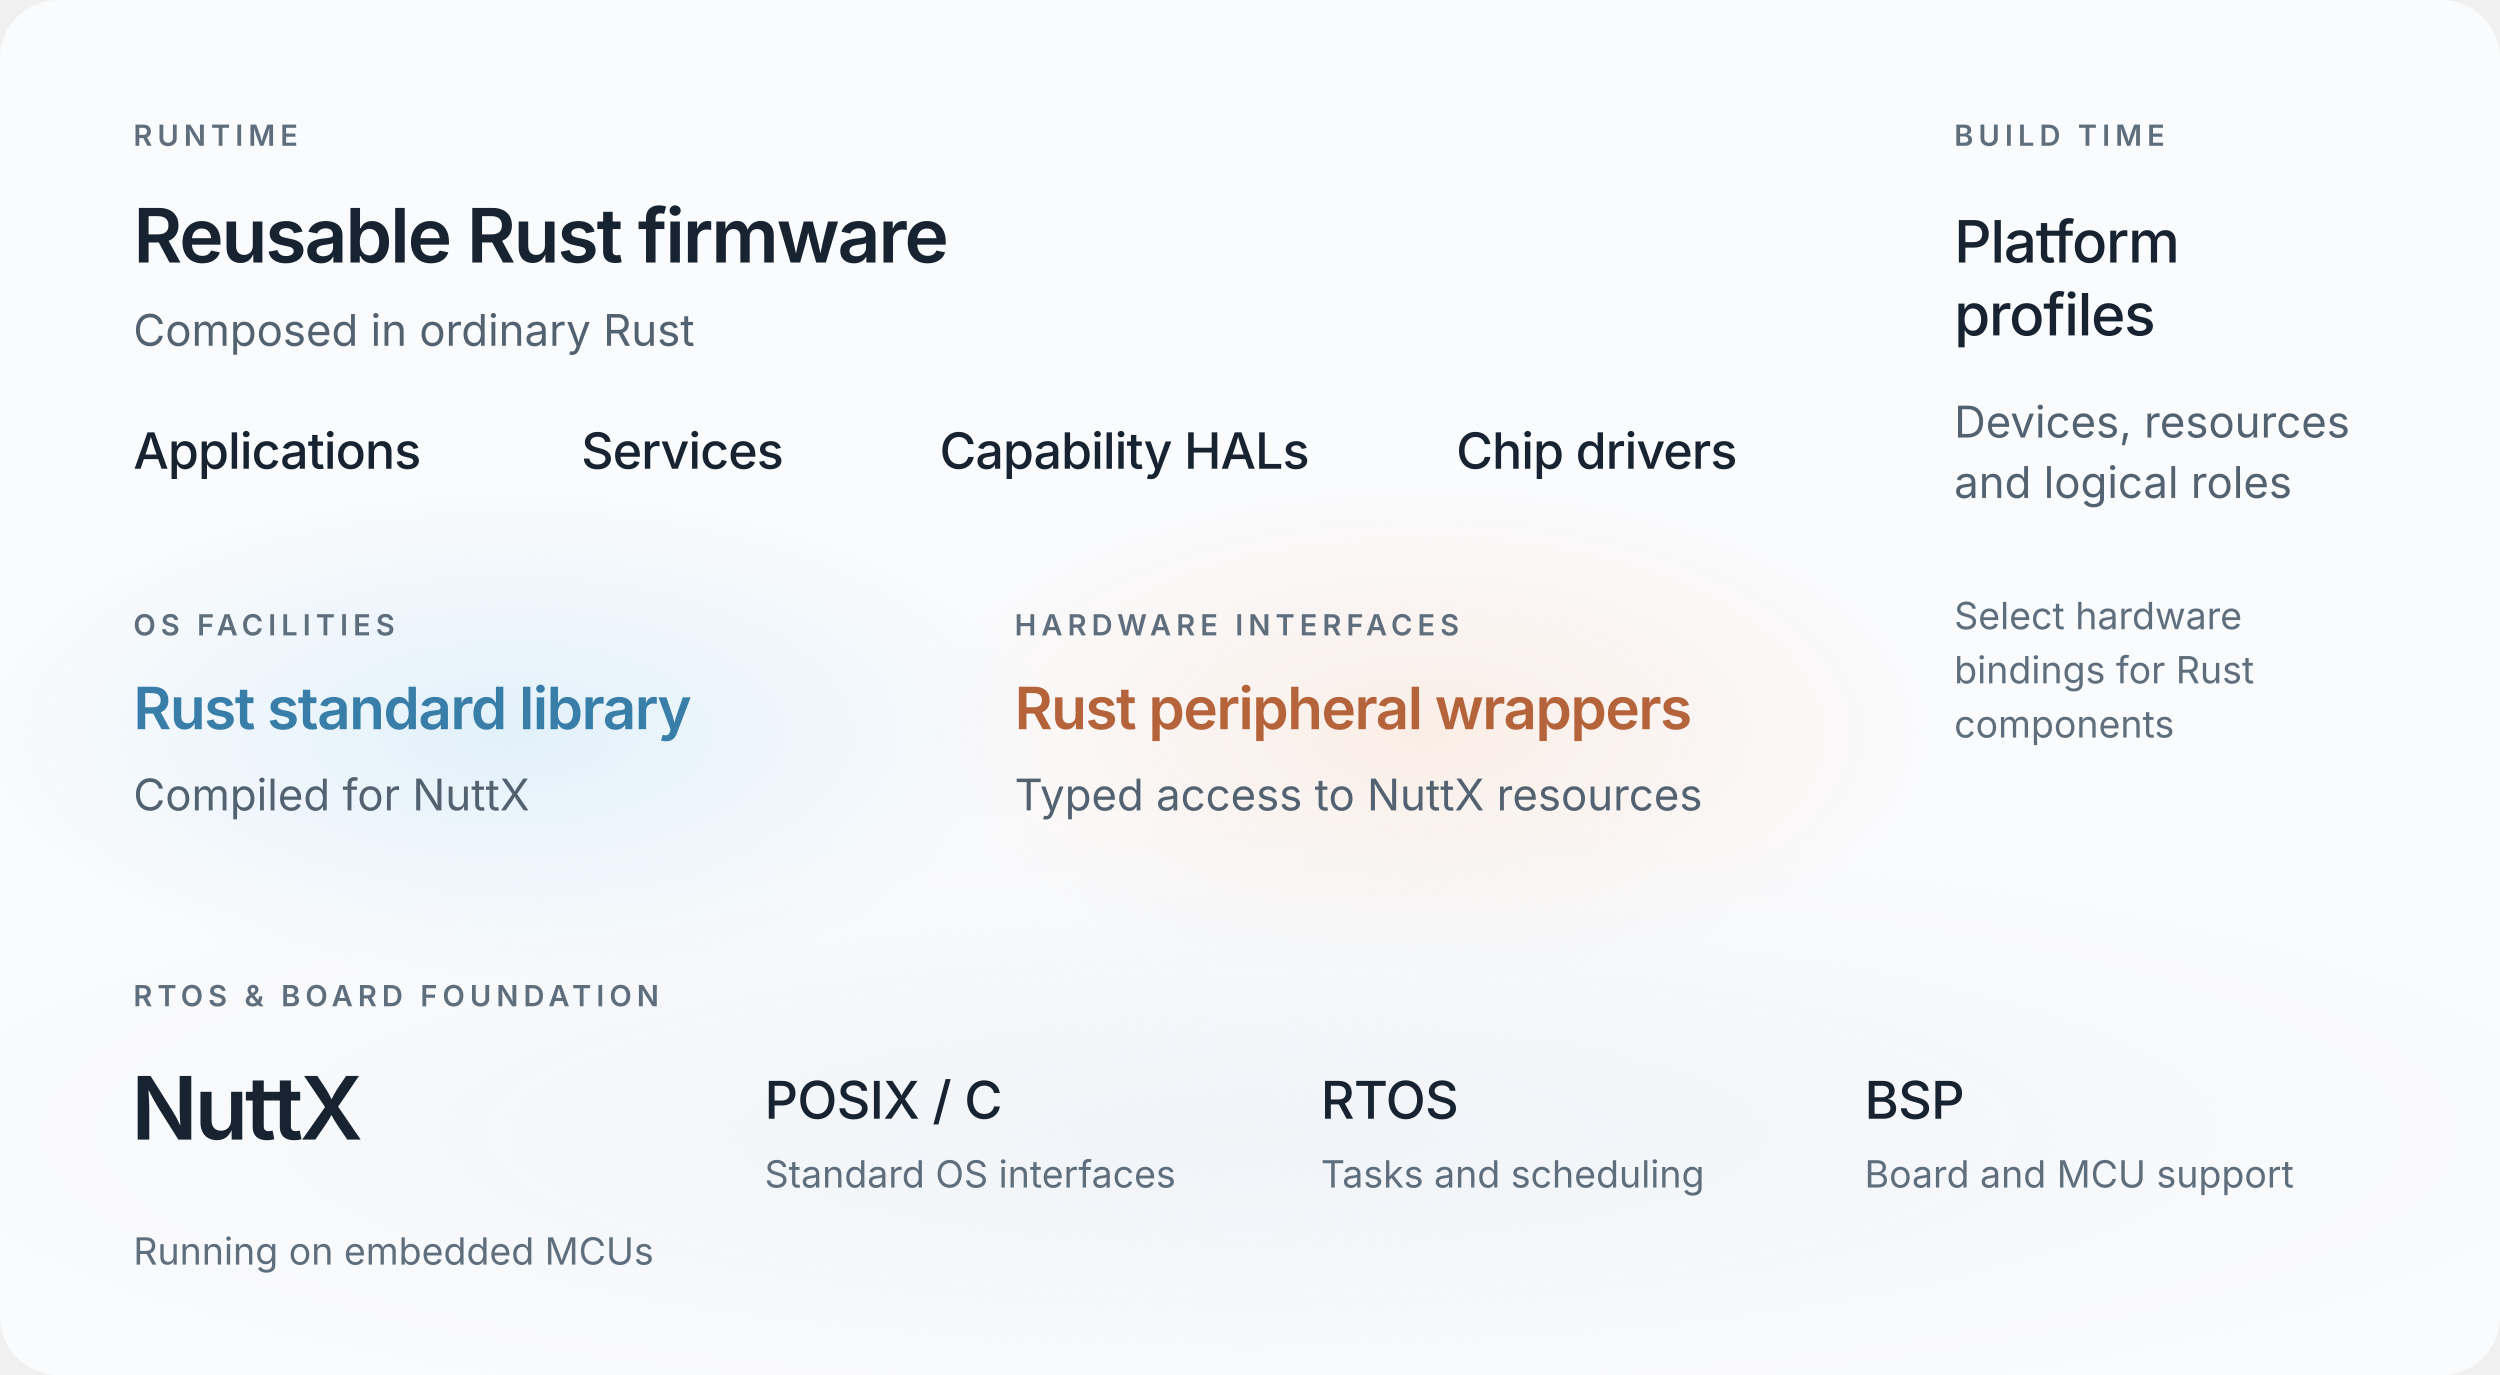
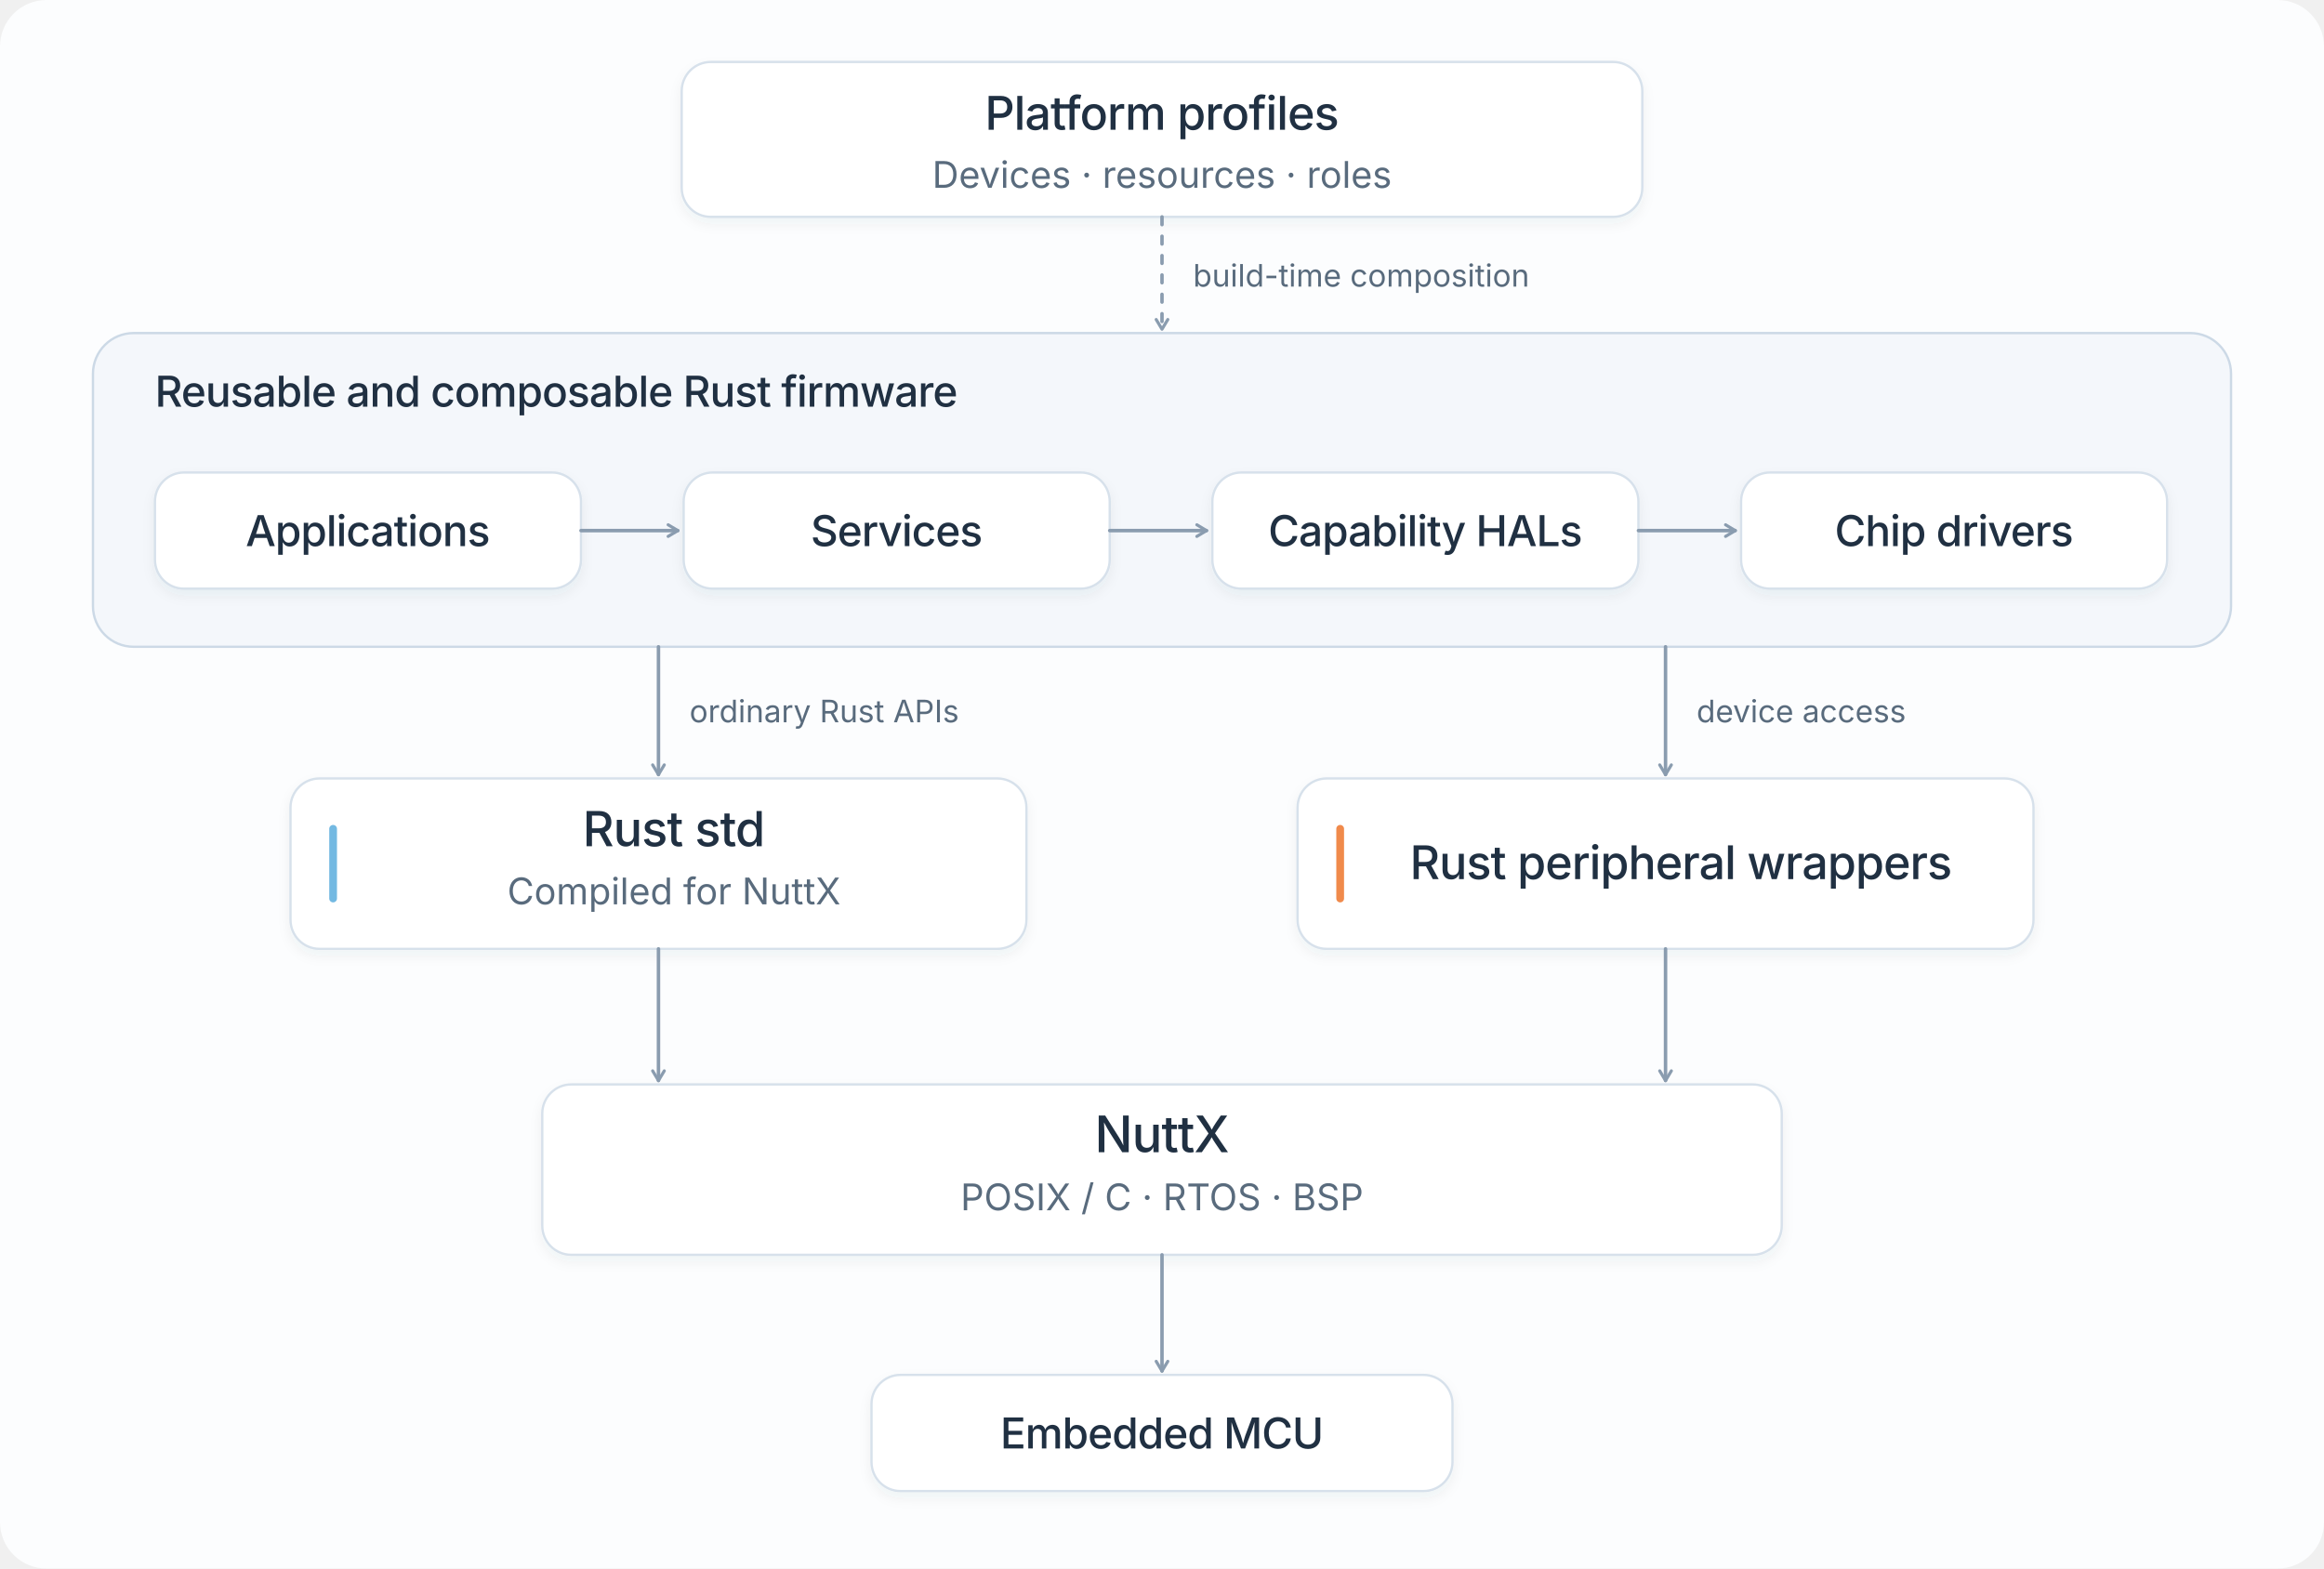
- <svg xmlns="http://www.w3.org/2000/svg" width="1200" height="660" viewBox="0 0 1200 660" role="img" aria-labelledby="title description">
+ <svg xmlns="http://www.w3.org/2000/svg" width="1200" height="810" viewBox="0 0 1200 810" role="img" aria-labelledby="title description">
  <defs>
-     <radialGradient id="std-wash" cx="0.5" cy="0.5" r="0.5">
-       <stop offset="0" stop-color="#D8EDF9" stop-opacity="0.7" />
-       <stop offset="1" stop-color="#D8EDF9" stop-opacity="0" />
-     </radialGradient>
-     <radialGradient id="peripheral-wash" cx="0.5" cy="0.5" r="0.5">
-       <stop offset="0" stop-color="#FBE5D7" stop-opacity="0.6" />
-       <stop offset="1" stop-color="#FBE5D7" stop-opacity="0" />
-     </radialGradient>
-     <radialGradient id="foundation-wash" cx="0.5" cy="0.5" r="0.5">
-       <stop offset="0" stop-color="#EBF0F5" stop-opacity="0.65" />
-       <stop offset="1" stop-color="#EBF0F5" stop-opacity="0" />
-     </radialGradient>
+     <marker id="arrow" viewBox="0 0 8 8" refX="6" refY="4" markerWidth="8" markerHeight="8" markerUnits="userSpaceOnUse" orient="auto">
+       <path d="M1 1 L6 4 L1 7" fill="none" stroke="#8A9CAF" stroke-width="1.6" stroke-linecap="round" stroke-linejoin="round" />
+     </marker>
+     <filter id="shadow" x="-10%" y="-20%" width="120%" height="145%">
+       <feGaussianBlur in="SourceAlpha" stdDeviation="3" result="blur" />
+       <feOffset in="blur" dx="0" dy="3" result="offset-blur" />
+       <feFlood flood-color="#24374A" flood-opacity="0.055" result="shadow-color" />
+       <feComposite in="shadow-color" in2="offset-blur" operator="in" result="card-shadow" />
+       <feMerge>
+         <feMergeNode in="card-shadow" />
+         <feMergeNode in="SourceGraphic" />
+       </feMerge>
+     </filter>
    <style>
      text { font-family: Inter, "Helvetica Neue", Arial, sans-serif; }
-       .eyebrow { fill: #5E6E7D; font-size: 14px; font-weight: 600; letter-spacing: 2.4px; }
-       .heading { fill: #172331; font-size: 36px; font-weight: 600; letter-spacing: -1px; }
-       .component { fill: #172331; font-size: 24px; font-weight: 500; letter-spacing: -0.4px; }
-       .secondary { fill: #536271; font-size: 21px; font-weight: 400; }
-       .note { fill: #5E6E7D; font-size: 18px; font-weight: 400; }
-       .interface { font-size: 28px; font-weight: 600; letter-spacing: -0.7px; }
+       .card { fill: #FFFFFF; stroke: #D7E1EB; stroke-width: 1.2; }
+       .label { fill: #203042; font-weight: 500; letter-spacing: -0.4px; }
+       .subtitle { fill: #596B7D; font-size: 19px; }
+       .edge { fill: none; stroke: #8A9CAF; stroke-width: 1.8; stroke-linecap: round; stroke-linejoin: round; marker-end: url(#arrow); }
+       .edge-label { fill: #596B7D; font-size: 16px; }
    </style>
  </defs>
-   <rect width="1200" height="660" rx="28" fill="#FAFBFD" />
-   <text x="64" y="70" class="eyebrow">RUNTIME</text>
-   <text x="64" y="126" class="heading">Reusable Rust firmware</text>
-   <text x="64" y="166" class="secondary">Composed in ordinary Rust</text>
-   <g class="component">
-     <text x="64" y="225">Applications</text>
-     <text x="279" y="225">Services</text>
-     <text x="451" y="225">Capability HALs</text>
-     <text x="699" y="225">Chip drivers</text>
+   <rect width="1200" height="810" rx="24" fill="#FCFDFE" />
+   <g id="node-P">
+     <rect x="352" y="32" width="496" height="80" rx="15" class="card" filter="url(#shadow)" />
+     <text x="600" y="67" text-anchor="middle" class="label" font-size="24">Platform profiles</text>
+     <text x="600" y="97" text-anchor="middle" class="subtitle">Devices · resources · roles</text>
  </g>
-   <ellipse cx="245" cy="352" rx="260" ry="120" fill="url(#std-wash)" />
-   <ellipse cx="683" cy="352" rx="246" ry="120" fill="url(#peripheral-wash)" />
-   <text x="64" y="305" class="eyebrow">OS FACILITIES</text>
-   <text x="64" y="350" class="interface" fill="#397EA8">Rust standard library</text>
-   <text x="64" y="389" class="secondary">Compiled for NuttX</text>
-   <text x="487" y="305" class="eyebrow">HARDWARE INTERFACES</text>
-   <text x="487" y="350" class="interface" fill="#B4633A">Rust peripheral wrappers</text>
-   <text x="487" y="389" class="secondary">Typed access to NuttX resources</text>
-   <text x="938" y="70" class="eyebrow">BUILD TIME</text>
-   <g fill="#172331" font-size="28" font-weight="500" letter-spacing="-0.6">
-     <text x="938" y="126">Platform</text>
-     <text x="938" y="161">profiles</text>
+   <path id="edge-P-F" data-from="P" data-to="F" d="M600 112 V170" class="edge" stroke-dasharray="4 6" />
+   <text x="616" y="148" class="edge-label">build-time composition</text>
+   <g id="node-F">
+     <rect x="48" y="172" width="1104" height="162" rx="21" fill="#F4F7FB" stroke="#CCD9E6" stroke-width="1.2" />
+     <text x="80" y="210" class="label" font-size="22">Reusable and composable Rust firmware</text>
+     <g id="node-A">
+       <rect x="80" y="244" width="220" height="60" rx="15" class="card" filter="url(#shadow)" />
+       <text x="190" y="282" text-anchor="middle" class="label" font-size="22">Applications</text>
+     </g>
+     <g id="node-S">
+       <rect x="353" y="244" width="220" height="60" rx="15" class="card" filter="url(#shadow)" />
+       <text x="463" y="282" text-anchor="middle" class="label" font-size="22">Services</text>
+     </g>
+     <g id="node-H">
+       <rect x="626" y="244" width="220" height="60" rx="15" class="card" filter="url(#shadow)" />
+       <text x="736" y="282" text-anchor="middle" class="label" font-size="22">Capability HALs</text>
+     </g>
+     <g id="node-D">
+       <rect x="899" y="244" width="220" height="60" rx="15" class="card" filter="url(#shadow)" />
+       <text x="1009" y="282" text-anchor="middle" class="label" font-size="22">Chip drivers</text>
+     </g>
+     <path id="edge-A-S" data-from="A" data-to="S" d="M300 274 H350" class="edge" />
+     <path id="edge-S-H" data-from="S" data-to="H" d="M573 274 H623" class="edge" />
+     <path id="edge-H-D" data-from="H" data-to="D" d="M846 274 H896" class="edge" />
  </g>
-   <g class="secondary">
-     <text x="938" y="210">Devices, resources</text>
-     <text x="938" y="239">and logical roles</text>
+   <path id="edge-F-R" data-from="F" data-to="R" d="M340 334 V400" class="edge" />
+   <text x="356" y="373" class="edge-label">ordinary Rust APIs</text>
+   <path id="edge-F-W" data-from="F" data-to="W" d="M860 334 V400" class="edge" />
+   <text x="876" y="373" class="edge-label">device access</text>
+   <g id="node-R">
+     <rect x="150" y="402" width="380" height="88" rx="15" class="card" filter="url(#shadow)" />
+     <rect x="170" y="426" width="4" height="40" rx="2" fill="#73B9E2" />
+     <text x="348" y="437" text-anchor="middle" class="label" font-size="25">Rust std</text>
+     <text x="348" y="467" text-anchor="middle" class="subtitle">Compiled for NuttX</text>
  </g>
-   <g class="note">
-     <text x="938" y="302">Select hardware</text>
-     <text x="938" y="328">bindings for Rust</text>
-     <text x="938" y="354">components</text>
+   <g id="node-W">
+     <rect x="670" y="402" width="380" height="88" rx="15" class="card" filter="url(#shadow)" />
+     <rect x="690" y="426" width="4" height="40" rx="2" fill="#F08A4B" />
+     <text x="868" y="454" text-anchor="middle" class="label" font-size="24">Rust peripheral wrappers</text>
  </g>
-   <ellipse cx="600" cy="544" rx="690" ry="150" fill="url(#foundation-wash)" />
-   <text x="64" y="483" class="eyebrow">RTOS &amp; BOARD FOUNDATION</text>
-   <text x="63" y="547" fill="#172331" font-size="42" font-weight="600" letter-spacing="-1.5">NuttX</text>
-   <g fill="#172331" font-size="25" font-weight="500" letter-spacing="-0.3">
-     <text x="367" y="537">POSIX / C</text>
-     <text x="634" y="537">RTOS</text>
-     <text x="895" y="537">BSP</text>
+   <path id="edge-R-N" data-from="R" data-to="N" d="M340 490 V558" class="edge" />
+   <path id="edge-W-N" data-from="W" data-to="N" d="M860 490 V558" class="edge" />
+   <g id="node-N">
+     <rect x="280" y="560" width="640" height="88" rx="15" class="card" filter="url(#shadow)" />
+     <text x="600" y="595" text-anchor="middle" class="label" font-size="26">NuttX</text>
+     <text x="600" y="625" text-anchor="middle" class="subtitle">POSIX / C · RTOS · BSP</text>
  </g>
-   <g class="note">
-     <text x="367" y="570">Standard OS interfaces</text>
-     <text x="634" y="570">Tasks and scheduling</text>
-     <text x="895" y="570">Board and MCU support</text>
+   <path id="edge-N-M" data-from="N" data-to="M" d="M600 648 V708" class="edge" />
+   <g id="node-M">
+     <rect x="450" y="710" width="300" height="60" rx="15" class="card" filter="url(#shadow)" />
+     <text x="600" y="748" text-anchor="middle" class="label" font-size="22">Embedded MCU</text>
  </g>
-   <text x="64" y="607" class="note">Running on embedded MCUs</text>
</svg>
